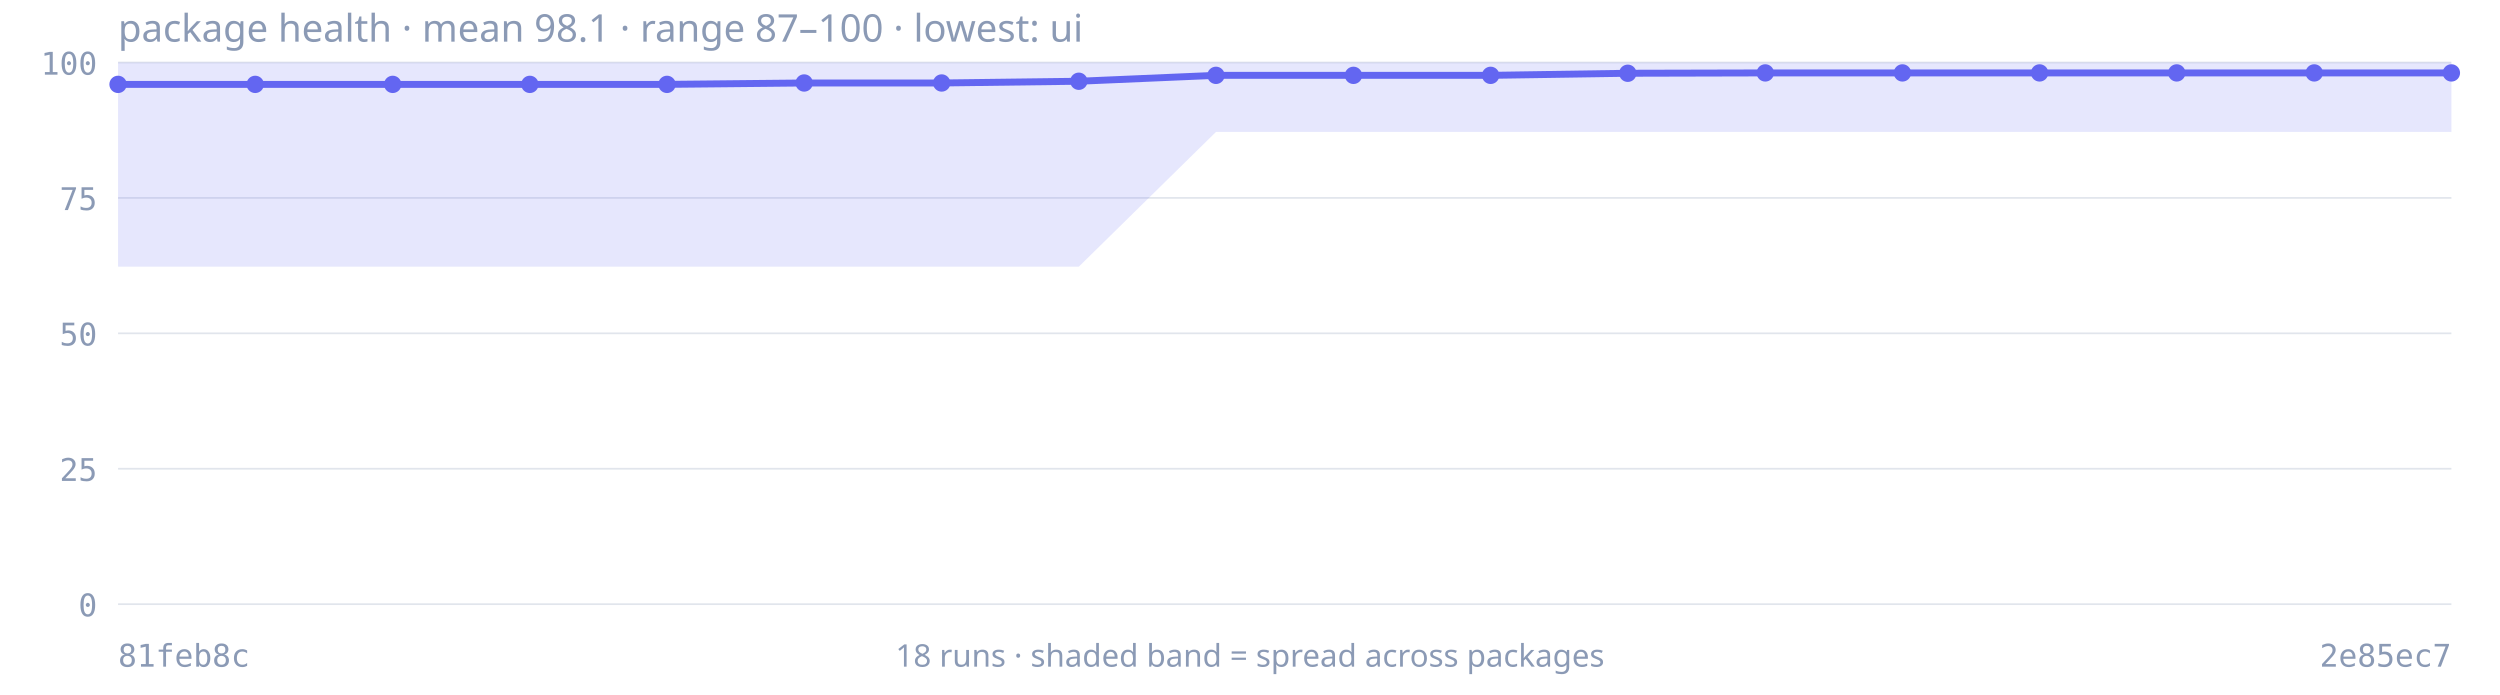
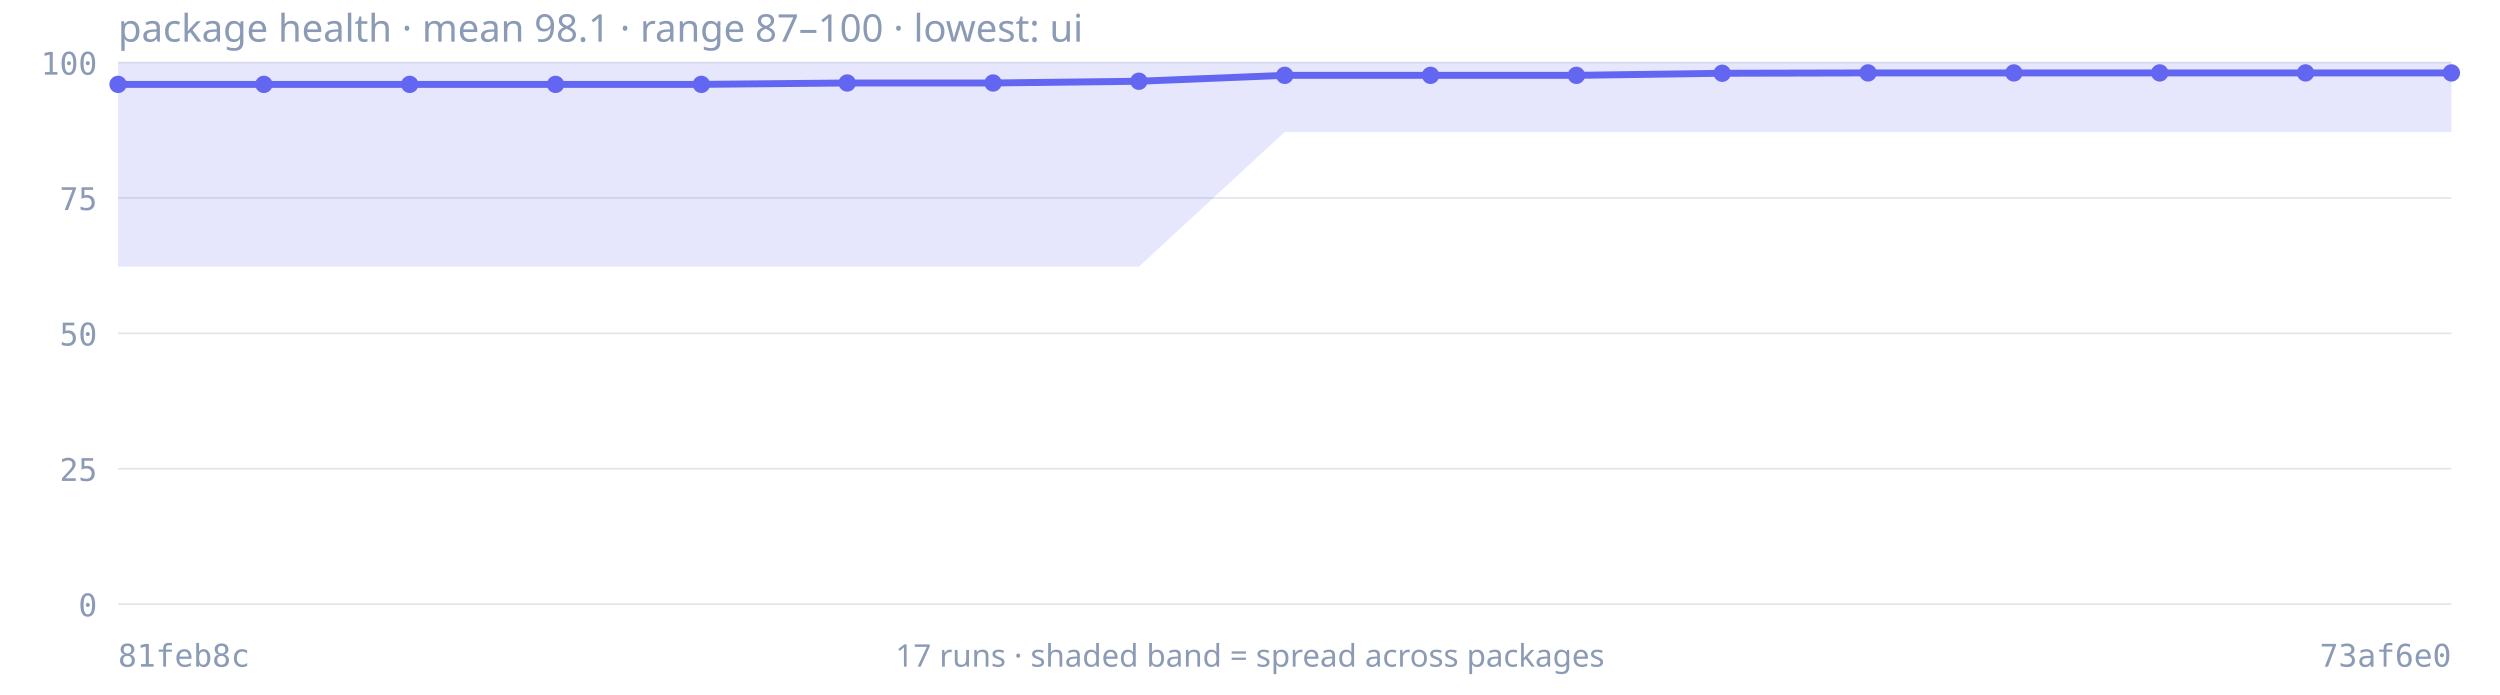
<svg xmlns="http://www.w3.org/2000/svg" viewBox="0 0 720 200" width="720" height="200" role="img" aria-label="Package health trend: mean 98.1, lowest 87.2">
  <text x="34" y="12" font-size="11" fill="#8b9ab5" font-family="ui-sans-serif, system-ui, sans-serif">package health · mean 98.1 · range 87–100 · lowest: ui</text>
  <line x1="34" y1="174.0" x2="706" y2="174.0" stroke="#8b9ab5" stroke-width="0.5" stroke-opacity="0.25" />
  <text x="28" y="177.5" font-size="9" fill="#8b9ab5" text-anchor="end" font-family="ui-monospace, monospace">0</text>
  <line x1="34" y1="135.0" x2="706" y2="135.0" stroke="#8b9ab5" stroke-width="0.5" stroke-opacity="0.25" />
  <text x="28" y="138.5" font-size="9" fill="#8b9ab5" text-anchor="end" font-family="ui-monospace, monospace">25</text>
  <line x1="34" y1="96.0" x2="706" y2="96.0" stroke="#8b9ab5" stroke-width="0.5" stroke-opacity="0.25" />
  <text x="28" y="99.5" font-size="9" fill="#8b9ab5" text-anchor="end" font-family="ui-monospace, monospace">50</text>
  <line x1="34" y1="57.0" x2="706" y2="57.0" stroke="#8b9ab5" stroke-width="0.5" stroke-opacity="0.25" />
  <text x="28" y="60.5" font-size="9" fill="#8b9ab5" text-anchor="end" font-family="ui-monospace, monospace">75</text>
  <line x1="34" y1="18.0" x2="706" y2="18.0" stroke="#8b9ab5" stroke-width="0.5" stroke-opacity="0.25" />
  <text x="28" y="21.5" font-size="9" fill="#8b9ab5" text-anchor="end" font-family="ui-monospace, monospace">100</text>
-   <path d="M34.0,18.0 L73.5,18.0 L113.1,18.0 L152.6,18.0 L192.1,18.0 L231.6,18.0 L271.2,18.0 L310.7,18.0 L350.2,18.0 L389.8,18.0 L429.3,18.0 L468.8,18.0 L508.4,18.0 L547.9,18.0 L587.4,18.0 L626.9,18.0 L666.5,18.0 L706.0,18.0 L706.0,38.0 L666.5,38.0 L626.9,38.0 L587.4,38.0 L547.9,38.0 L508.4,38.0 L468.8,38.0 L429.3,38.0 L389.8,38.0 L350.2,38.0 L310.7,76.8 L271.2,76.8 L231.6,76.8 L192.1,76.8 L152.6,76.8 L113.1,76.8 L73.5,76.8 L34.0,76.8 Z" fill="#6366f1" fill-opacity="0.16" stroke="none" />
-   <path d="M34.0,24.3 L73.5,24.3 L113.1,24.3 L152.6,24.3 L192.1,24.3 L231.6,23.9 L271.2,23.9 L310.7,23.4 L350.2,21.7 L389.8,21.7 L429.3,21.7 L468.8,21.1 L508.4,21.0 L547.9,21.0 L587.4,21.0 L626.9,21.0 L666.5,21.0 L706.0,21.0" fill="none" stroke="#6366f1" stroke-width="2" stroke-linejoin="round" />
+   <path d="M34.0,18.0 L76.0,18.0 L118.0,18.0 L160.0,18.0 L202.0,18.0 L244.0,18.0 L286.0,18.0 L328.0,18.0 L370.0,18.0 L412.0,18.0 L454.0,18.0 L496.0,18.0 L538.0,18.0 L580.0,18.0 L622.0,18.0 L664.0,18.0 L706.0,18.0 L706.0,38.0 L664.0,38.0 L622.0,38.0 L580.0,38.0 L538.0,38.0 L496.0,38.0 L454.0,38.0 L412.0,38.0 L370.0,38.0 L328.0,76.8 L286.0,76.8 L244.0,76.8 L202.0,76.8 L160.0,76.8 L118.0,76.8 L76.0,76.8 L34.0,76.8 Z" fill="#6366f1" fill-opacity="0.16" stroke="none" />
+   <path d="M34.0,24.3 L76.0,24.3 L118.0,24.3 L160.0,24.3 L202.0,24.3 L244.0,23.9 L286.0,23.9 L328.0,23.4 L370.0,21.7 L412.0,21.7 L454.0,21.7 L496.0,21.1 L538.0,21.0 L580.0,21.0 L622.0,21.0 L664.0,21.0 L706.0,21.0" fill="none" stroke="#6366f1" stroke-width="2" stroke-linejoin="round" />
  <circle cx="34.0" cy="24.3" r="2.5" fill="#6366f1" />
-   <circle cx="73.5" cy="24.3" r="2.5" fill="#6366f1" />
-   <circle cx="113.1" cy="24.3" r="2.5" fill="#6366f1" />
-   <circle cx="152.6" cy="24.3" r="2.5" fill="#6366f1" />
-   <circle cx="192.1" cy="24.3" r="2.5" fill="#6366f1" />
-   <circle cx="231.6" cy="23.9" r="2.5" fill="#6366f1" />
-   <circle cx="271.2" cy="23.9" r="2.5" fill="#6366f1" />
-   <circle cx="310.7" cy="23.4" r="2.5" fill="#6366f1" />
-   <circle cx="350.2" cy="21.7" r="2.5" fill="#6366f1" />
-   <circle cx="389.8" cy="21.7" r="2.5" fill="#6366f1" />
-   <circle cx="429.3" cy="21.7" r="2.5" fill="#6366f1" />
-   <circle cx="468.8" cy="21.1" r="2.5" fill="#6366f1" />
-   <circle cx="508.4" cy="21.0" r="2.5" fill="#6366f1" />
-   <circle cx="547.9" cy="21.0" r="2.5" fill="#6366f1" />
-   <circle cx="587.4" cy="21.0" r="2.5" fill="#6366f1" />
-   <circle cx="626.9" cy="21.0" r="2.5" fill="#6366f1" />
-   <circle cx="666.5" cy="21.0" r="2.5" fill="#6366f1" />
+   <circle cx="76.0" cy="24.3" r="2.5" fill="#6366f1" />
+   <circle cx="118.0" cy="24.3" r="2.5" fill="#6366f1" />
+   <circle cx="160.0" cy="24.3" r="2.5" fill="#6366f1" />
+   <circle cx="202.0" cy="24.3" r="2.5" fill="#6366f1" />
+   <circle cx="244.0" cy="23.9" r="2.5" fill="#6366f1" />
+   <circle cx="286.0" cy="23.9" r="2.5" fill="#6366f1" />
+   <circle cx="328.0" cy="23.4" r="2.5" fill="#6366f1" />
+   <circle cx="370.0" cy="21.7" r="2.5" fill="#6366f1" />
+   <circle cx="412.0" cy="21.7" r="2.5" fill="#6366f1" />
+   <circle cx="454.0" cy="21.7" r="2.5" fill="#6366f1" />
+   <circle cx="496.0" cy="21.1" r="2.5" fill="#6366f1" />
+   <circle cx="538.0" cy="21.0" r="2.5" fill="#6366f1" />
+   <circle cx="580.0" cy="21.0" r="2.5" fill="#6366f1" />
+   <circle cx="622.0" cy="21.0" r="2.5" fill="#6366f1" />
+   <circle cx="664.0" cy="21.0" r="2.5" fill="#6366f1" />
  <circle cx="706.0" cy="21.0" r="2.5" fill="#6366f1" />
  <text x="34" y="192" font-size="9" fill="#8b9ab5" font-family="ui-monospace, monospace">81feb8c</text>
-   <text x="706" y="192" font-size="9" fill="#8b9ab5" text-anchor="end" font-family="ui-monospace, monospace">2e85ec7</text>
-   <text x="360" y="192" font-size="9" fill="#8b9ab5" text-anchor="middle" font-family="ui-sans-serif, system-ui, sans-serif">18 runs · shaded band = spread across packages</text>
+   <text x="706" y="192" font-size="9" fill="#8b9ab5" text-anchor="end" font-family="ui-monospace, monospace">73af6e0</text>
+   <text x="360" y="192" font-size="9" fill="#8b9ab5" text-anchor="middle" font-family="ui-sans-serif, system-ui, sans-serif">17 runs · shaded band = spread across packages</text>
</svg>
